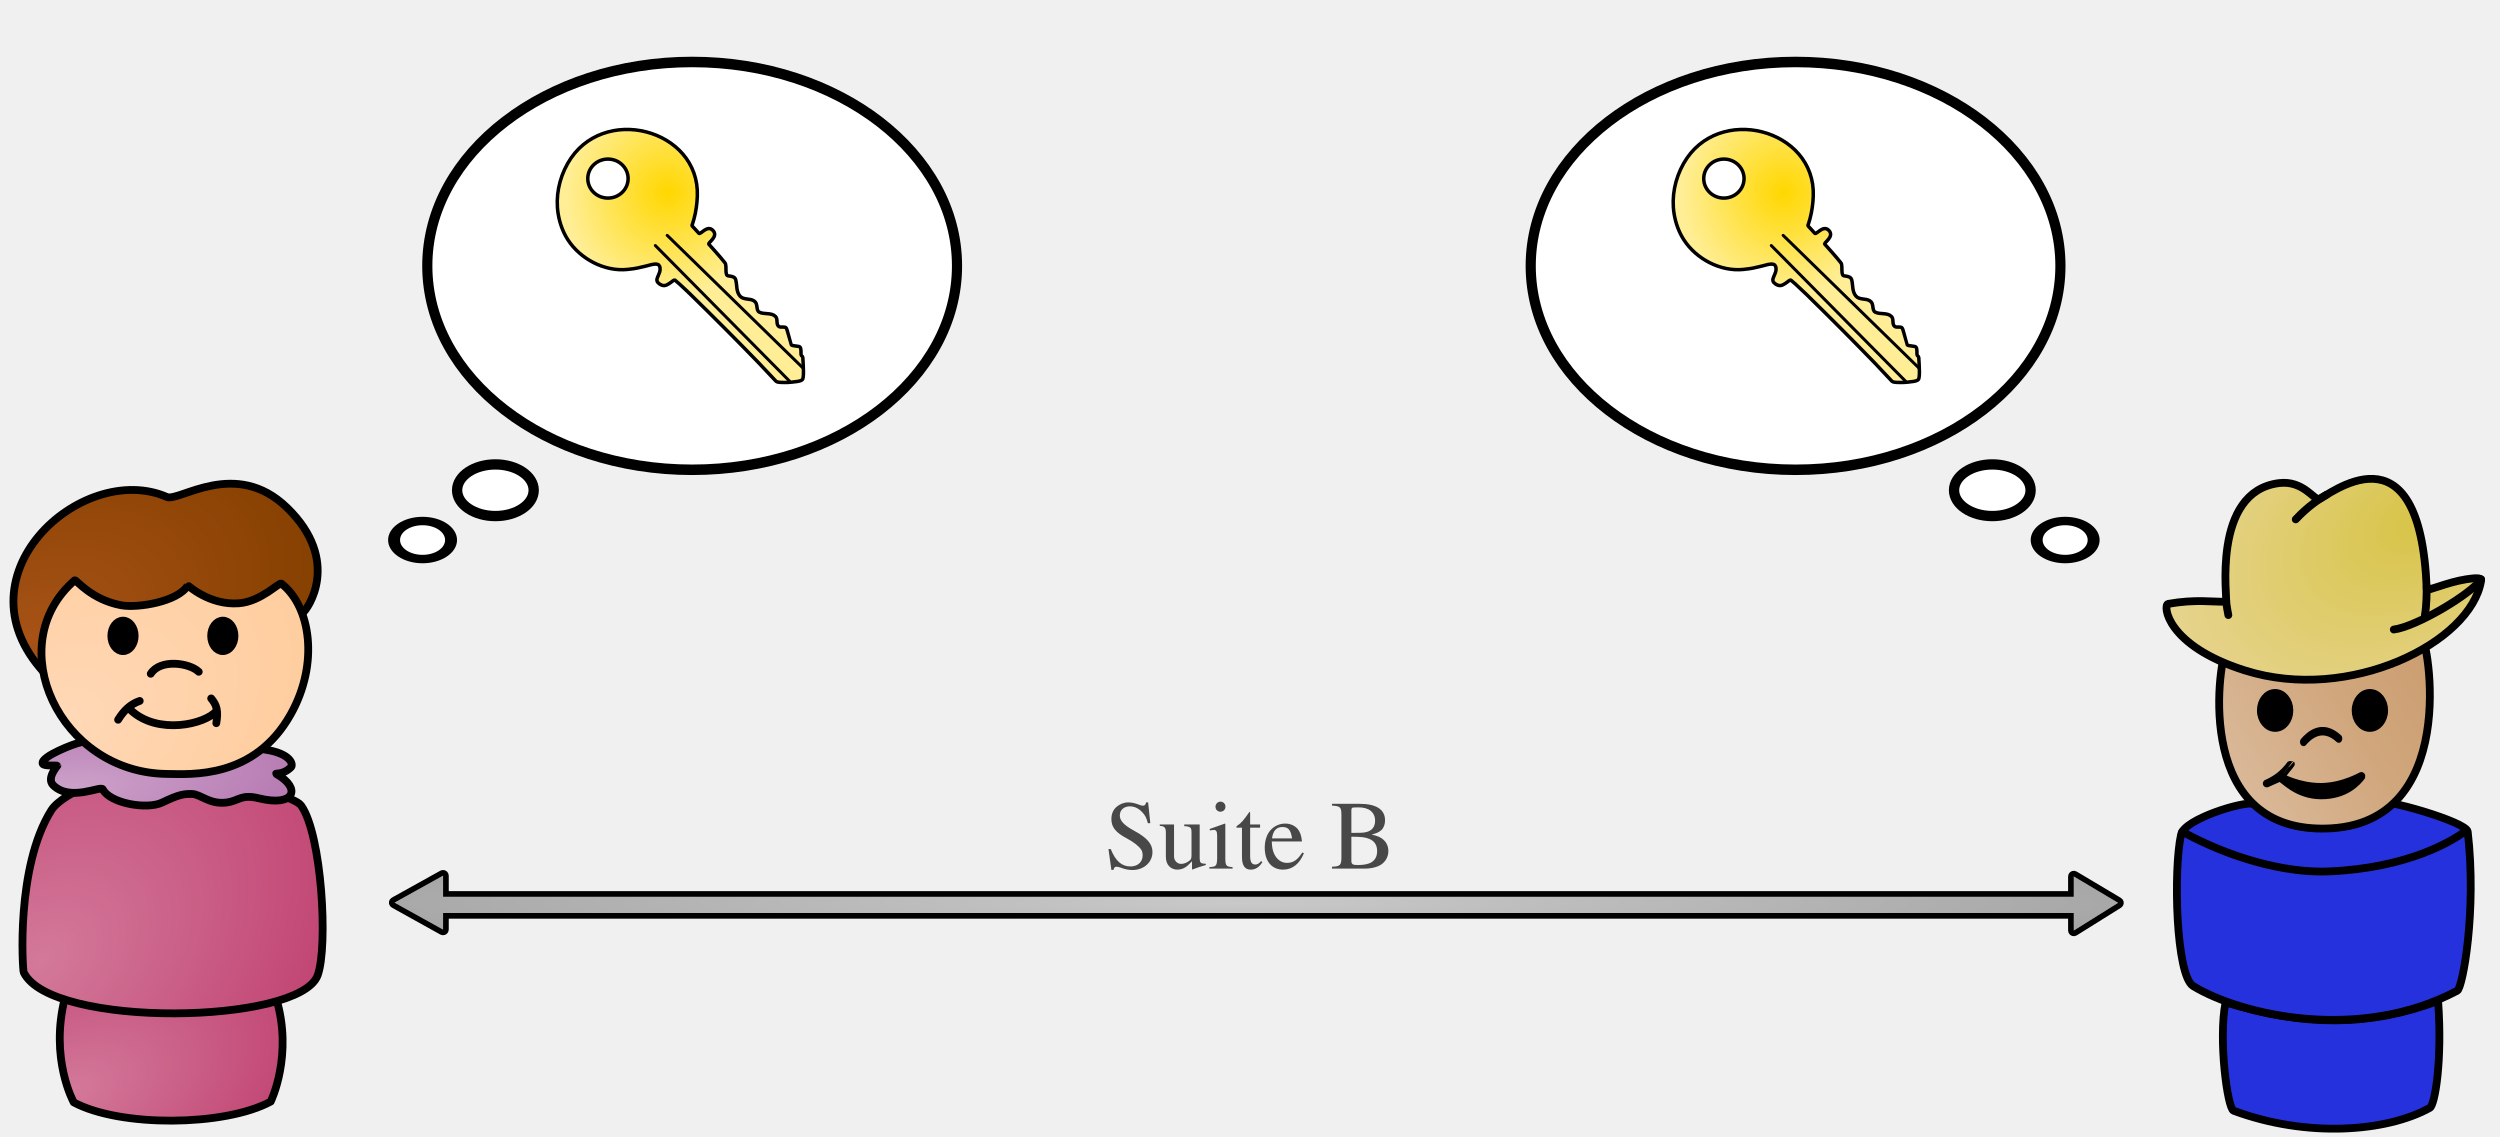
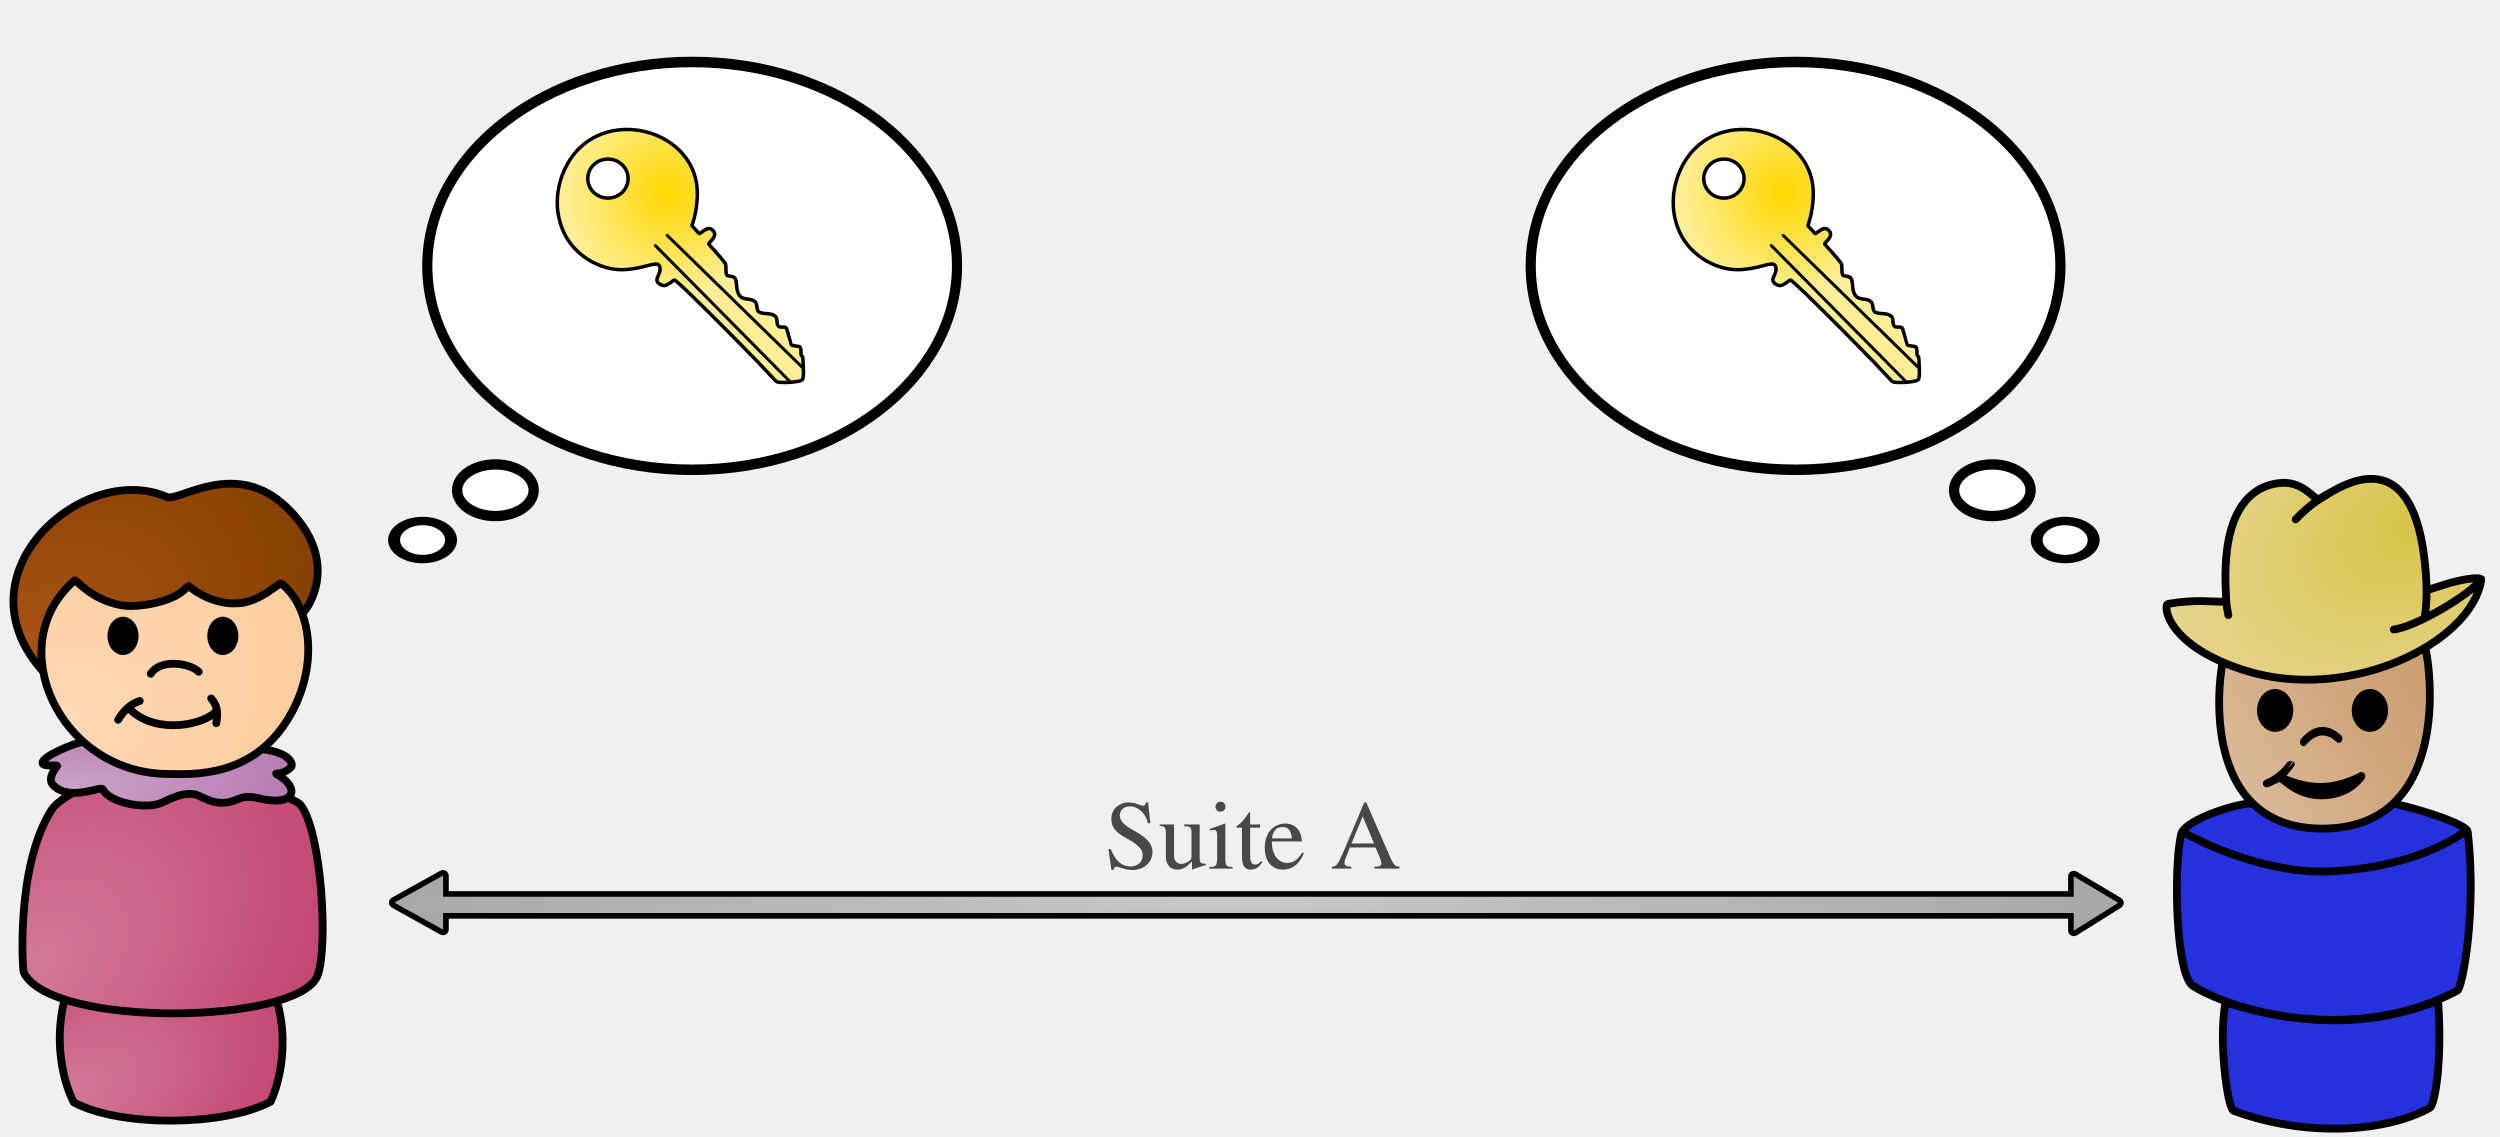
<svg xmlns="http://www.w3.org/2000/svg" width="100%" height="100%" viewBox="0 0 660 300" version="1.1" xml:space="preserve" style="fill-rule:evenodd;clip-rule:evenodd;stroke-linecap:round;stroke-linejoin:round;stroke-miterlimit:1.414;">
  <g id="alice" transform="matrix(0.147094,0,0,0.147094,0,123.487)">
    <g id="Layer1" transform="matrix(1,0,0,1,-300,0)">
      <g id="Lower Body" transform="matrix(1,0,0,1,-6.00184,-5.71544)">
        <path d="M801.514,957.697C671.984,925.15 559.017,923.777 422.531,957.122C394.705,1066.25 438.322,1144.65 438.322,1144.65C521.034,1189.33 709.038,1188.12 791.898,1143.25C791.898,1143.25 832.761,1060.04 801.514,957.697Z" style="fill:url(#_Radial1);stroke-width:14px;stroke:black;" />
      </g>
      <g id="Upper Body" transform="matrix(1,0,0,1,7.98211,-3.0085)">
        <path d="M435.062,582.136C431.702,580.551 395.337,599.875 384.235,617.523C319.805,719.938 332.819,905.092 334.551,908.67C383.394,1009.53 830.025,1002.34 862.193,913.813C881.129,861.699 869.515,661.056 832.528,609.309C812.259,580.951 542.27,525.169 435.062,582.136Z" style="fill:url(#_Radial2);stroke-width:14px;stroke:black;" />
      </g>
      <g id="Collar" transform="matrix(1,0,0,1,-5.73811,0.856199)">
        <path d="M449.085,492.547C441.844,493.124 377.314,517.616 382.408,530.351C384.39,535.307 407.988,532.608 408.669,533.947C408.876,534.355 388.318,556.383 401.467,569.142C432.102,598.868 486.766,569.324 490.17,576.175C502.625,601.239 569.287,613.222 596.761,600C627.224,585.34 636.139,584.339 650.301,584.656C666.001,585.008 681.57,603.708 711.92,600C734.698,597.217 737.892,584.425 770.269,592.415C835.138,608.422 846.775,574.187 802.088,548.996C797.321,546.309 812.599,551.922 828.128,536.425C832.068,532.493 829.325,511.797 779.718,504.73" style="fill:url(#_Radial3);stroke-width:14px;stroke:black;" />
      </g>
      <g id="Hair" transform="matrix(1,0,0,1,-13.2122,5.84119)">
        <path d="M400.285,370.057C223.256,192.261 460,-20.188 612.621,46.563C634.199,56.001 736.034,-24.012 828.564,66.005C926.439,161.224 865.228,248.853 856.343,254.659" style="fill:url(#_Radial4);stroke-width:14px;stroke:black;" />
      </g>
      <g id="Face" transform="matrix(1,0,0,1,-13.2122,5.84119)">
        <path d="M447.372,196.112C313.674,311.538 420.044,541.34 612.447,543.658C656.389,544.187 769.793,553.122 835.152,436.377C886.105,345.363 870.779,243.037 818.314,202.153C814.271,199.002 782.22,234.267 741.92,237.409C689.545,241.493 650.258,205.141 650.214,205.217C633.453,234.478 560.094,246.512 530.636,240.94C476.83,230.764 450.634,195.514 447.372,196.112Z" style="fill:url(#_Radial5);stroke-width:14px;stroke:black;" />
      </g>
      <g id="Nose" transform="matrix(1,0,0,1,-13.2122,5.84119)">
        <path d="M583.761,363.892C601.018,336.664 653.41,344.389 669.891,360.35" style="fill:none;stroke-width:14px;stroke:black;" />
      </g>
      <g id="Left Smile" transform="matrix(1,0,0,1,-13.2122,5.84119)">
        <path d="M525.19,446.424C535.674,429.409 547.655,418.262 563.975,412.677" style="fill:none;stroke-width:14px;stroke:black;" />
      </g>
      <g id="Lower Smile" transform="matrix(1,0,0,1,-13.2122,5.84119)">
        <path d="M547.68,428.971C596.293,474.55 681.396,454.489 701.401,430.905" style="fill:none;stroke-width:14px;stroke:black;" />
      </g>
      <g id="Right Smile" transform="matrix(1,0,0,1,-13.2122,5.84119)">
        <path d="M692.222,408.156C701.928,419.7 705.27,430.097 701.401,452.596" style="fill:none;stroke-width:14px;stroke:black;" />
      </g>
      <g transform="matrix(1,0,0,1,-18.9454,-9.28975)">
        <ellipse cx="539.705" cy="311.029" rx="20.928" ry="27.361" style="fill:black;stroke-width:14px;stroke:black;" />
      </g>
      <g transform="matrix(1,0,0,1,160.212,-9.28975)">
        <ellipse cx="539.705" cy="311.029" rx="20.928" ry="27.361" style="fill:black;stroke-width:14px;stroke:black;" />
      </g>
    </g>
  </g>
  <g id="bob" transform="matrix(0.147094,0,0,0.147094,568.503,123.487)">
    <g id="Layer11" transform="matrix(1,0,0,1,-300,0)">
      <g id="Lower Body1" transform="matrix(1,0,0,1,14.7399,3.31559)">
        <path d="M414.763,956.16C401.544,1022.16 418.129,1146.57 429.162,1150.67C560.8,1199.6 703.607,1188.72 781.379,1145.51C790.558,1140.41 804.031,1060.49 796.185,953.596C673.431,999.545 555.882,999.879 414.763,956.16Z" style="fill:url(#_Radial6);stroke-width:14px;stroke-miterlimit:1;stroke:black;" />
      </g>
      <g id="Upper Body1" transform="matrix(1,0,0,1,14.7399,3.31559)">
        <path d="M463.257,600C448.66,594.767 341.26,626.493 334.898,654.924C320.807,717.896 325.651,908.126 356.619,926.967C443.692,979.942 655.855,1027.9 830.63,935.274C840.26,930.171 865.914,791.525 849.313,649.644C847.262,632.11 695.909,588.7 683.74,596.684L463.257,600Z" style="fill:url(#_Radial7);stroke-width:14px;stroke-miterlimit:1;stroke:black;" />
      </g>
      <g id="Face1" transform="matrix(1,0,0,1,0.607137,9.01685)">
        <path d="M781.219,297.94C764.337,320.678 435.876,307.777 431.198,313.669C418.241,329.985 368.119,631.926 594.514,638.478C859.198,646.138 789.423,286.89 781.219,297.94Z" style="fill:url(#_Linear8);stroke-width:14px;stroke-miterlimit:1;stroke:black;" />
      </g>
      <g id="Cowboy Hat" transform="matrix(1,0,0,1,31.1652,8.11235)">
        <path d="M295.156,236.226C285.734,237.922 291.476,310.885 433.305,355.731C620.259,414.846 839.367,305.673 857.004,194.185C857.797,189.172 847.203,189.413 830.374,192.022C795.205,197.474 759.534,214.255 759.377,210.087C747.688,-100.228 579.888,45.697 565.442,48.073C557.013,49.46 536.969,14.163 494.385,19.419C371.688,34.562 402.573,232.227 399.147,232.33C376.386,233.018 344.24,227.393 295.156,236.226Z" style="fill:url(#_Radial9);stroke-width:14px;stroke-miterlimit:1;stroke:black;" />
      </g>
      <g id="Right Eye" transform="matrix(0.999958,0.00914364,-0.00914364,0.999958,211.851,13.3456)">
        <ellipse cx="480.516" cy="417.834" rx="25.606" ry="31.426" style="fill:black;stroke-width:14px;stroke:black;" />
      </g>
      <g id="Left Eye" transform="matrix(0.999967,-0.00806357,0.00806357,0.999967,34.5604,21.61)">
        <ellipse cx="480.516" cy="417.834" rx="25.606" ry="31.426" style="fill:black;stroke-width:14px;stroke:black;" />
      </g>
      <g id="Nose1" transform="matrix(1,0,0,1.20707,21.7584,-88.7653)">
        <path d="M547.641,481.186C557.042,472.18 580.621,453.136 610.903,476.203" style="fill:none;stroke-width:12.63px;stroke-miterlimit:1;stroke:black;" />
      </g>
      <g id="Smile" transform="matrix(1,0,0,1,21.7584,13.208)">
        <path d="M481.676,553.435C484.379,552.245 495.307,547.674 506.018,538.793C518.856,528.147 524.796,518.4 524.902,518.48C525.019,518.569 506.534,541.77 506.534,541.77C506.534,541.77 538.797,559.864 579.242,559.582C619.686,559.301 653.347,538.555 652.776,539.346C644.016,551.461 622.739,574.777 579.242,574.772C535.744,574.768 511.862,545.003 505.268,542.897L481.676,553.435Z" style="fill:black;stroke-width:14px;stroke:black;" />
      </g>
      <g id="Chest Line" transform="matrix(1,0,0,1,14.7399,3.31559)">
        <path d="M337.041,649.855C422.385,696.809 521.407,724.498 600,721.185C743.28,715.145 821.746,665.823 842.671,650.788" style="fill:none;stroke-width:14px;stroke-miterlimit:1;stroke:black;" />
      </g>
      <g transform="matrix(1,0,0,1,31.1652,8.11235)">
        <path d="M579.272,40.533C565.406,48.877 547.579,59.873 524.256,84.535" style="fill:none;stroke-width:14px;stroke:black;" />
      </g>
      <g transform="matrix(1,0,0,1,31.1652,8.11235)">
        <path d="M857.021,192.022C839.843,217.907 741.128,277.061 700.258,282.241" style="fill:none;stroke-width:14px;stroke:black;" />
      </g>
      <g transform="matrix(1,0,0,1,31.1652,8.11235)">
        <path d="M759.265,204.558C759.123,216.959 759.319,237.762 756.107,256.27" style="fill:none;stroke-width:14px;stroke:black;" />
      </g>
      <g transform="matrix(1,0,0,1,31.1652,8.11235)">
        <path d="M399.486,230.414C399.486,237.055 402.57,252.479 403.303,256.27" style="fill:none;stroke-width:14px;stroke:black;" />
      </g>
    </g>
  </g>
  <g id="thought bubble" transform="matrix(0.681244,0,0,0.681244,100,3.63173)">
    <g id="Layer12" transform="matrix(1,0,0,1,-845,-485)">
      <g transform="matrix(1.01171,0,0,1.04566,694.15,-129.703)">
        <ellipse cx="269.137" cy="681.299" rx="101.451" ry="75.57" style="fill:white;stroke-width:3.89px;stroke:black;" />
      </g>
      <g transform="matrix(1,0,0,1,234.921,-37.3889)">
        <ellipse cx="655.27" cy="707.038" rx="14.838" ry="10.007" style="fill:white;stroke-width:4px;stroke:black;" />
      </g>
      <g transform="matrix(1.68421,0,0,1.18663,-205.614,-181.514)">
        <ellipse cx="633.876" cy="733.557" rx="6.556" ry="6.211" style="fill:white;stroke-width:2.75px;stroke:black;" />
      </g>
    </g>
  </g>
  <g id="thought bubble1" transform="matrix(-0.681244,0,0,0.681244,556.76,3.63173)">
    <g id="Layer13" transform="matrix(1,0,0,1,-845,-485)">
      <g transform="matrix(1.01171,0,0,1.04566,694.15,-129.703)">
        <ellipse cx="269.137" cy="681.299" rx="101.451" ry="75.57" style="fill:white;stroke-width:3.89px;stroke:black;" />
      </g>
      <g transform="matrix(1,0,0,1,234.921,-37.3889)">
        <ellipse cx="655.27" cy="707.038" rx="14.838" ry="10.007" style="fill:white;stroke-width:4px;stroke:black;" />
      </g>
      <g transform="matrix(1.68421,0,0,1.18663,-205.614,-181.514)">
        <ellipse cx="633.876" cy="733.557" rx="6.556" ry="6.211" style="fill:white;stroke-width:2.75px;stroke:black;" />
      </g>
    </g>
  </g>
  <g id="key" transform="matrix(0.0661154,0,0,0.0661154,433.283,27.449)">
    <g id="Layer2" transform="matrix(1,0,0,1,-360,0)">
      <path d="M1026.34,487.029C1024.69,484.556 1027.15,481.125 1027.91,478.249C1029.68,471.477 1032.12,464.893 1033.9,458.123C1041.67,428.63 1045.83,398.701 1046.99,368.114C1057.16,99.603 665.396,-4.313 528.88,238.226C494.669,299.005 480.119,370.524 491.379,439.097C497.389,475.705 510.216,511.526 530.432,542.74C580.034,619.327 677.091,670.38 768.787,660.599C806.06,656.623 808.649,654.868 843.39,646.829C852.572,644.704 875.964,636.278 888.218,640.384C896.802,643.261 898.654,652.222 898.295,660.189C897.851,670.075 895.52,674.141 891.693,683.604C887.893,693.001 881.52,703.202 889.193,712.615C890.905,714.716 892.952,716.57 895.179,718.114C898.153,720.177 901.315,722.041 904.684,723.362C919.386,729.127 930.203,719.945 941.791,712.18C946.33,709.138 950.202,704.616 955.461,703.135C957.678,702.511 959.583,705.247 961.403,706.658C966.105,710.303 970.592,714.226 974.968,718.257C990.346,732.426 1005.7,746.628 1020.65,761.248C1113.79,852.329 1201.98,940.769 1292.64,1034.38C1315.9,1058.39 1337.99,1083.53 1361.42,1107.38C1364.61,1110.63 1375.16,1111.52 1377.92,1111.64C1404.38,1112.8 1416.48,1112.07 1443.05,1108.43C1449.41,1107.56 1465.22,1105.8 1468.11,1097.85C1470.82,1090.42 1470.87,1072.55 1470.8,1068.77C1470.46,1050.03 1469.43,1031.31 1468.26,1012.6C1467.91,1006.87 1461.91,1006.44 1461.23,1001.21C1460.21,993.299 1463.03,976.01 1456.12,969.847C1452.15,966.311 1425.95,966.717 1422.14,961.888C1421.58,961.165 1408.43,912.457 1406.47,906.543C1405.02,902.181 1404,897.431 1401.16,893.822C1399.63,891.877 1396.7,891.492 1394.26,891.053C1386.01,889.566 1375.5,893.666 1369.51,885.597C1361.37,874.617 1369.12,858.322 1358.88,848.262C1342.27,831.925 1313.79,841.419 1294.43,831.184C1286.13,826.795 1286.2,817.037 1284.9,809.25C1283.17,798.903 1282.4,792.626 1273.52,786.491C1256.91,775.01 1231.51,783.375 1217.48,767.189C1201.41,748.65 1206.17,724.505 1200.46,702.542C1197.67,691.785 1188.77,689.275 1178.97,687.529C1174.39,686.713 1166.23,687.471 1164.03,681.547C1159.02,668.018 1163.13,653.232 1159.84,639.471C1158.95,635.753 1155.93,632.881 1153.61,629.84C1139.7,611.596 1098.52,566.181 1093.01,560.07C1087.48,553.935 1133.95,529.608 1108.6,504.274C1085.95,481.634 1059.65,523.384 1053.21,516.343C1038.47,500.234 1026.34,487.029 1026.34,487.029ZM690.093,220.034C734.53,220.034 770.607,254.931 770.607,297.914C770.607,340.898 734.53,375.794 690.093,375.794C645.656,375.794 609.579,340.898 609.579,297.914C609.579,254.931 645.656,220.034 690.093,220.034Z" style="fill:url(#_Radial10);stroke-width:14px;stroke:black;" />
      <g transform="matrix(0.992631,0,0,0.992708,6.47944,4.12211)">
        <path d="M879.316,565.256L1419.35,1110.94" style="fill:none;stroke-width:12.09px;stroke:black;" />
      </g>
      <g transform="matrix(1.00065,0,0,0.967579,46.8327,-22.285)">
        <path d="M879.316,565.256L1419.35,1110.94" style="fill:none;stroke-width:12.19px;stroke:black;" />
      </g>
    </g>
  </g>
  <g id="key1" transform="matrix(0.0661154,0,0,0.0661154,138.674,27.449)">
    <g id="Layer21" transform="matrix(1,0,0,1,-360,0)">
      <path d="M1026.34,487.029C1024.69,484.556 1027.15,481.125 1027.91,478.249C1029.68,471.477 1032.12,464.893 1033.9,458.123C1041.67,428.63 1045.83,398.701 1046.99,368.114C1057.16,99.603 665.396,-4.313 528.88,238.226C494.669,299.005 480.119,370.524 491.379,439.097C497.389,475.705 510.216,511.526 530.432,542.74C580.034,619.327 677.091,670.38 768.787,660.599C806.06,656.623 808.649,654.868 843.39,646.829C852.572,644.704 875.964,636.278 888.218,640.384C896.802,643.261 898.654,652.222 898.295,660.189C897.851,670.075 895.52,674.141 891.693,683.604C887.893,693.001 881.52,703.202 889.193,712.615C890.905,714.716 892.952,716.57 895.179,718.114C898.153,720.177 901.315,722.041 904.684,723.362C919.386,729.127 930.203,719.945 941.791,712.18C946.33,709.138 950.202,704.616 955.461,703.135C957.678,702.511 959.583,705.247 961.403,706.658C966.105,710.303 970.592,714.226 974.968,718.257C990.346,732.426 1005.7,746.628 1020.65,761.248C1113.79,852.329 1201.98,940.769 1292.64,1034.38C1315.9,1058.39 1337.99,1083.53 1361.42,1107.38C1364.61,1110.63 1375.16,1111.52 1377.92,1111.64C1404.38,1112.8 1416.48,1112.07 1443.05,1108.43C1449.41,1107.56 1465.22,1105.8 1468.11,1097.85C1470.82,1090.42 1470.87,1072.55 1470.8,1068.77C1470.46,1050.03 1469.43,1031.31 1468.26,1012.6C1467.91,1006.87 1461.91,1006.44 1461.23,1001.21C1460.21,993.299 1463.03,976.01 1456.12,969.847C1452.15,966.311 1425.95,966.717 1422.14,961.888C1421.58,961.165 1408.43,912.457 1406.47,906.543C1405.02,902.181 1404,897.431 1401.16,893.822C1399.63,891.877 1396.7,891.492 1394.26,891.053C1386.01,889.566 1375.5,893.666 1369.51,885.597C1361.37,874.617 1369.12,858.322 1358.88,848.262C1342.27,831.925 1313.79,841.419 1294.43,831.184C1286.13,826.795 1286.2,817.037 1284.9,809.25C1283.17,798.903 1282.4,792.626 1273.52,786.491C1256.91,775.01 1231.51,783.375 1217.48,767.189C1201.41,748.65 1206.17,724.505 1200.46,702.542C1197.67,691.785 1188.77,689.275 1178.97,687.529C1174.39,686.713 1166.23,687.471 1164.03,681.547C1159.02,668.018 1163.13,653.232 1159.84,639.471C1158.95,635.753 1155.93,632.881 1153.61,629.84C1139.7,611.596 1098.52,566.181 1093.01,560.07C1087.48,553.935 1133.95,529.608 1108.6,504.274C1085.95,481.634 1059.65,523.384 1053.21,516.343C1038.47,500.234 1026.34,487.029 1026.34,487.029ZM690.093,220.034C734.53,220.034 770.607,254.931 770.607,297.914C770.607,340.898 734.53,375.794 690.093,375.794C645.656,375.794 609.579,340.898 609.579,297.914C609.579,254.931 645.656,220.034 690.093,220.034Z" style="fill:url(#_Radial11);stroke-width:14px;stroke:black;" />
      <g transform="matrix(0.992631,0,0,0.992708,6.47944,4.12211)">
        <path d="M879.316,565.256L1419.35,1110.94" style="fill:none;stroke-width:12.09px;stroke:black;" />
      </g>
      <g transform="matrix(1.00065,0,0,0.967579,46.8327,-22.285)">
        <path d="M879.316,565.256L1419.35,1110.94" style="fill:none;stroke-width:12.19px;stroke:black;" />
      </g>
    </g>
  </g>
  <g transform="matrix(2.15556,0,0,2.15556,-720.127,-1078.21)">
-     <text x="469.337px" y="606.582px" style="font-family:Times;font-size:12px;fill:black;fill-opacity:0.7;">Suite B</text>
+     <text x="469.337px" y="606.582px" style="font-family:Times;font-size:12px;fill:black;fill-opacity:0.7;">Suite A</text>
  </g>
  <g transform="matrix(0.895725,0,0,1,114.517,229.881)">
    <path d="M2.738,11.145L483.363,11.145L483.363,15.782L496.424,8.467L483.363,1.5L483.363,6.877L2.738,6.877L2.738,1.293L-11.558,8.411L2.738,15.529L2.738,11.145Z" style="fill:url(#_Radial12);" />
    <path d="M3.271,-0.129L3.867,0.184L4.27,0.687L4.413,1.293L4.413,5.377L481.689,5.377L481.689,1.5L481.835,0.886L482.249,0.38L482.859,0.07L483.556,0.01L484.22,0.211L497.281,7.178L497.782,7.59L498.06,8.146L498.067,8.755L497.803,9.317L497.312,9.739L484.251,17.054L483.585,17.268L482.879,17.218L482.26,16.91L481.838,16.401L481.689,15.782L481.689,12.645L4.413,12.645L4.413,15.529L4.27,16.134L3.867,16.637L3.271,16.951L2.585,17.022L1.925,16.84L-12.372,9.722L-12.903,9.304L-13.195,8.727L-13.195,8.094L-12.903,7.517L-12.372,7.1L1.925,-0.018L2.585,-0.201L3.271,-0.129ZM-11.558,8.411L2.738,15.529L2.738,11.145L483.363,11.145L483.363,15.782L496.424,8.467L483.363,1.5L483.363,6.877L2.738,6.877L2.738,1.293L-11.558,8.411Z" style="fill:black;" />
  </g>
  <defs>
    <radialGradient id="_Radial1" cx="0" cy="0" r="1" gradientUnits="userSpaceOnUse" gradientTransform="matrix(394.02,-168.449,99.5256,232.801,434.288,1123.87)">
      <stop offset="0%" style="stop-color:rgb(211,121,154);stop-opacity:1" />
      <stop offset="100%" style="stop-color:rgb(194,71,116);stop-opacity:1" />
    </radialGradient>
    <radialGradient id="_Radial2" cx="0" cy="0" r="1" gradientUnits="userSpaceOnUse" gradientTransform="matrix(512.457,-300.001,129.442,414.61,364.983,889.015)">
      <stop offset="0%" style="stop-color:rgb(211,121,154);stop-opacity:1" />
      <stop offset="100%" style="stop-color:rgb(194,71,116);stop-opacity:1" />
    </radialGradient>
    <radialGradient id="_Radial3" cx="0" cy="0" r="1" gradientUnits="userSpaceOnUse" gradientTransform="matrix(408.938,-76.646,103.294,105.927,409.032,581.641)">
      <stop offset="0%" style="stop-color:rgb(205,163,202);stop-opacity:1" />
      <stop offset="100%" style="stop-color:rgb(184,125,180);stop-opacity:1" />
    </radialGradient>
    <radialGradient id="_Radial4" cx="0" cy="0" r="1" gradientUnits="userSpaceOnUse" gradientTransform="matrix(517.669,-235.359,130.758,325.273,365.718,296.357)">
      <stop offset="0%" style="stop-color:rgb(167,82,22);stop-opacity:1" />
      <stop offset="100%" style="stop-color:rgb(133,64,0);stop-opacity:1" />
    </radialGradient>
    <radialGradient id="_Radial5" cx="0" cy="0" r="1" gradientUnits="userSpaceOnUse" gradientTransform="matrix(466.155,-236.194,117.746,326.426,400.285,470.658)">
      <stop offset="0%" style="stop-color:rgb(255,217,184);stop-opacity:1" />
      <stop offset="100%" style="stop-color:rgb(255,205,158);stop-opacity:1" />
    </radialGradient>
    <radialGradient id="_Radial6" cx="0" cy="0" r="1" gradientUnits="userSpaceOnUse" gradientTransform="matrix(343.263,-322.889,260.567,177.106,720.844,1046.52)">
      <stop offset="0%" style="stop-color:rgb(37,49,220);stop-opacity:1" />
    </radialGradient>
    <radialGradient id="_Radial7" cx="0" cy="0" r="1" gradientUnits="userSpaceOnUse" gradientTransform="matrix(559.906,-349.895,260.012,416.073,754.079,756.908)">
      <stop offset="0%" style="stop-color:rgb(37,49,220);stop-opacity:1" />
    </radialGradient>
    <linearGradient id="_Linear8" x1="0" y1="0" x2="1" y2="0" gradientUnits="userSpaceOnUse" gradientTransform="matrix(408.857,-249.036,249.036,408.857,409.875,546.35)">
      <stop offset="0%" style="stop-color:rgb(219,187,156);stop-opacity:1" />
      <stop offset="56%" style="stop-color:rgb(208,166,124);stop-opacity:1" />
      <stop offset="100%" style="stop-color:rgb(203,157,110);stop-opacity:1" />
    </linearGradient>
    <radialGradient id="_Radial9" cx="0" cy="0" r="1" gradientUnits="userSpaceOnUse" gradientTransform="matrix(-410.417,230.957,-146.678,-260.651,746.616,86.3205)">
      <stop offset="0%" style="stop-color:rgb(215,196,71);stop-opacity:1" />
      <stop offset="100%" style="stop-color:rgb(230,211,140);stop-opacity:1" />
    </radialGradient>
    <radialGradient id="_Radial10" cx="0" cy="0" r="1" gradientUnits="userSpaceOnUse" gradientTransform="matrix(377.639,143.824,-147.804,388.09,928.597,353.97)">
      <stop offset="0%" style="stop-color:rgb(255,215,0);stop-opacity:1" />
      <stop offset="100%" style="stop-color:rgb(255,238,149);stop-opacity:1" />
    </radialGradient>
    <radialGradient id="_Radial11" cx="0" cy="0" r="1" gradientUnits="userSpaceOnUse" gradientTransform="matrix(377.639,143.824,-147.804,388.09,928.597,353.97)">
      <stop offset="0%" style="stop-color:rgb(255,215,0);stop-opacity:1" />
      <stop offset="100%" style="stop-color:rgb(255,238,149);stop-opacity:1" />
    </radialGradient>
    <radialGradient id="_Radial12" cx="0" cy="0" r="1" gradientUnits="userSpaceOnUse" gradientTransform="matrix(684.563,-0.0861199,0.250677,34.2792,237.424,8.53715)">
      <stop offset="0%" style="stop-color:rgb(201,201,201);stop-opacity:1" />
      <stop offset="100%" style="stop-color:rgb(112,112,112);stop-opacity:1" />
    </radialGradient>
  </defs>
</svg>
